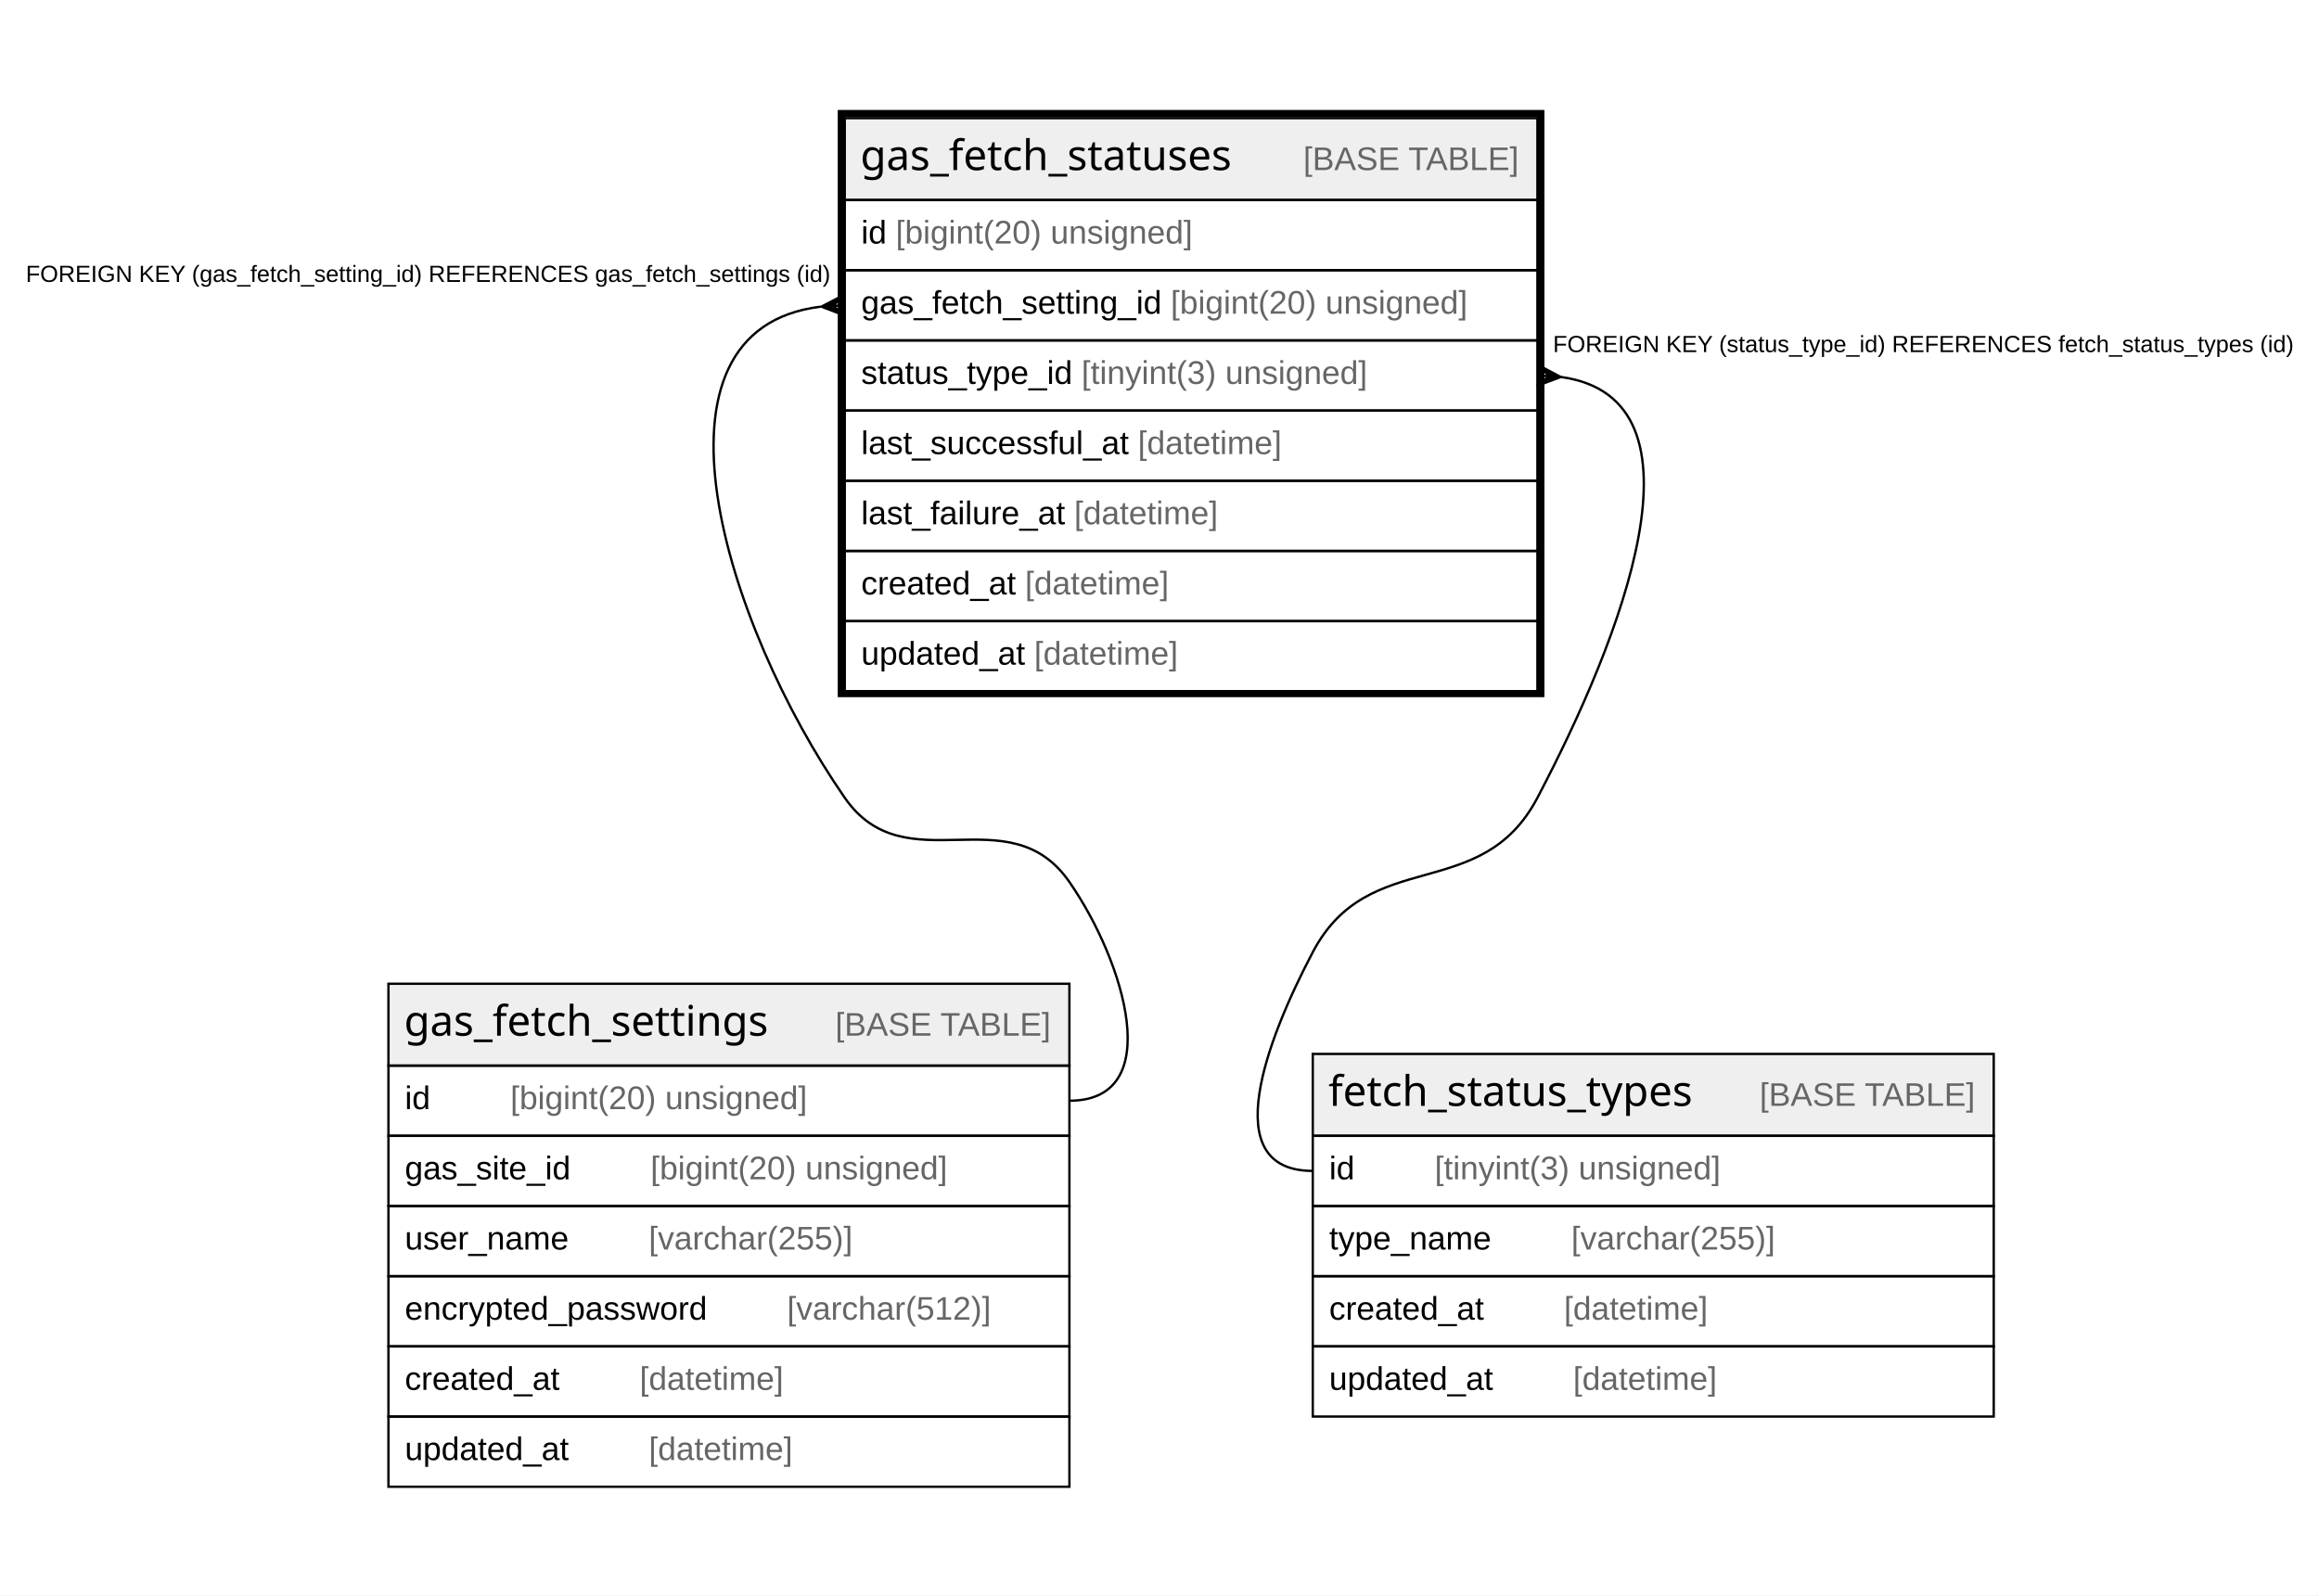
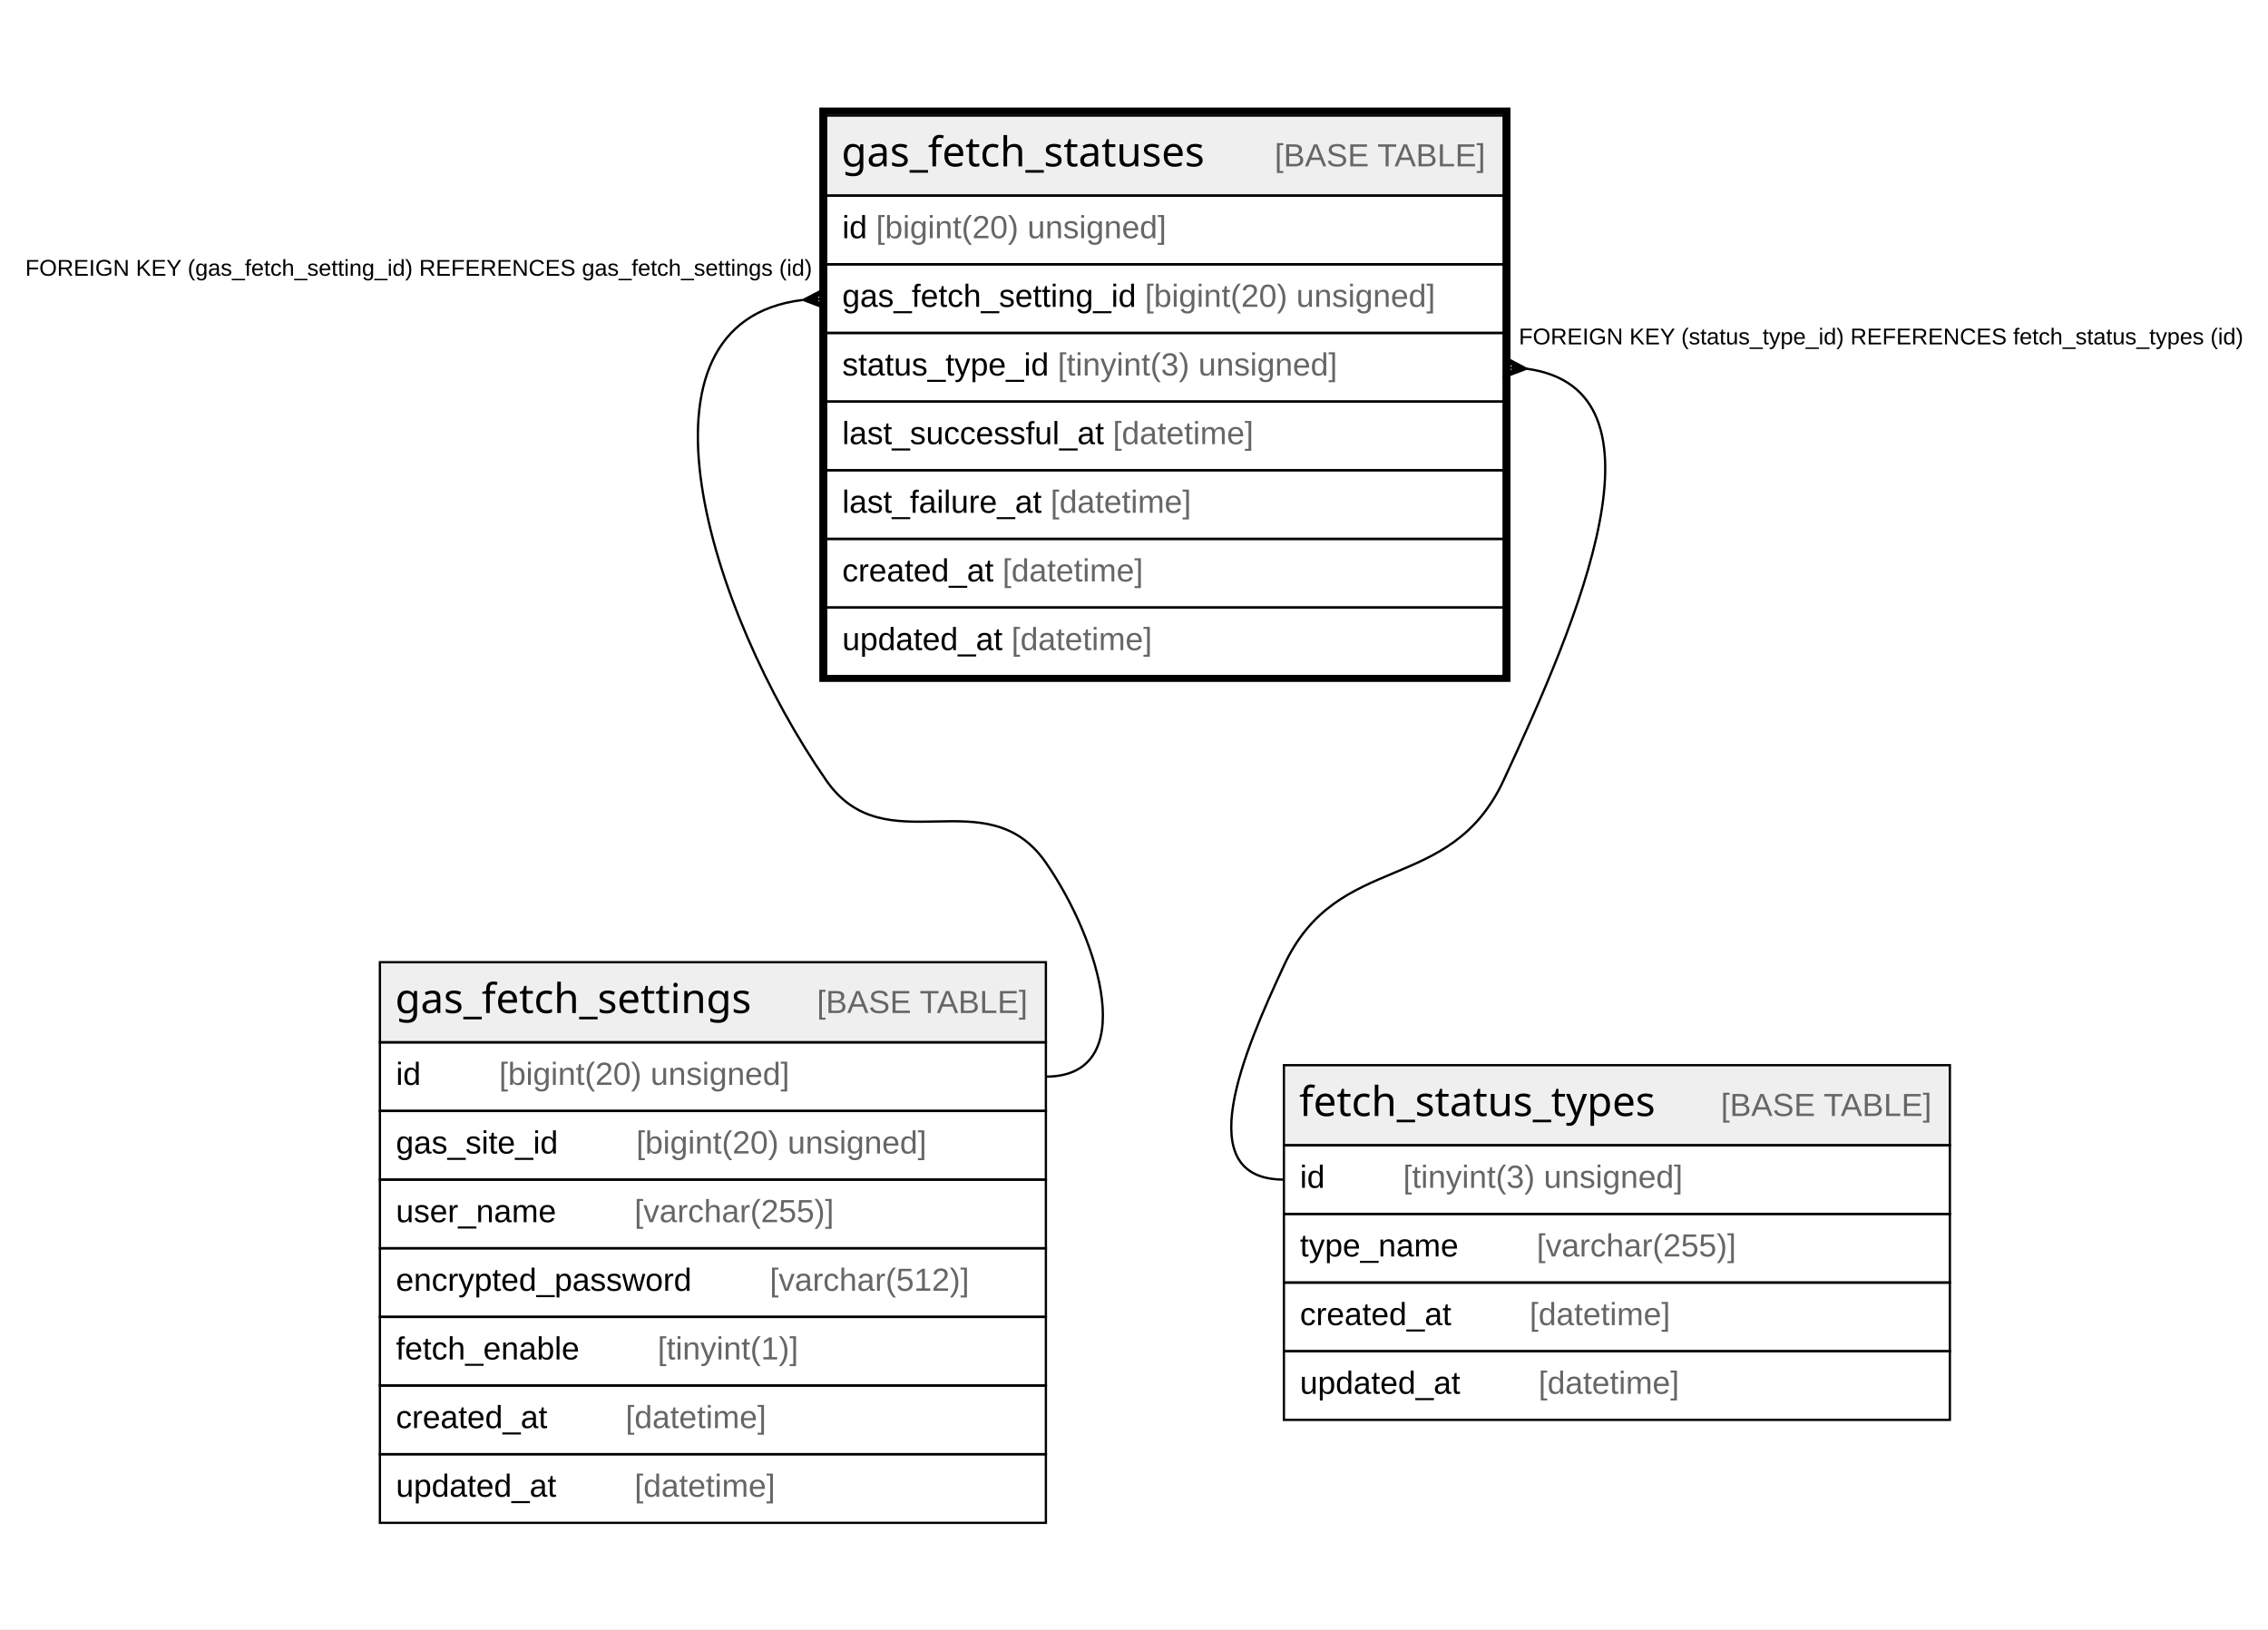
- <svg xmlns="http://www.w3.org/2000/svg" width="991pt" height="682pt" viewBox="0.00 0.00 991.00 682.00">
-   <g id="graph0" class="graph" transform="scale(1 1) rotate(0) translate(4 678)">
-     <polygon fill="#ffffff" stroke="transparent" points="-4,4 -4,-678 987,-678 987,4 -4,4" />
+ <svg xmlns="http://www.w3.org/2000/svg" width="991pt" height="712pt" viewBox="0.00 0.00 991.00 712.00">
+   <g id="graph0" class="graph" transform="scale(1 1) rotate(0) translate(4 708)">
+     <polygon fill="#ffffff" stroke="transparent" points="-4,4 -4,-708 987,-708 987,4 -4,4" />
    <g id="node1" class="node">
-       <polygon fill="#efefef" stroke="transparent" points="357,-592.5 357,-627.5 653,-627.5 653,-592.5 357,-592.5" />
-       <polygon fill="none" stroke="#000000" points="357,-592.5 357,-627.5 653,-627.5 653,-592.5 357,-592.5" />
-       <text text-anchor="start" x="363.684" y="-605.3" font-family="Arial Bold" font-size="18.00" fill="#000000">gas_fetch_statuses</text>
-       <text text-anchor="start" x="518.748" y="-605.3" font-family="Arial" font-size="14.00" fill="#000000">    </text>
-       <text text-anchor="start" x="552.953" y="-605.3" font-family="Arial" font-size="14.00" fill="#666666">[BASE TABLE]</text>
+       <polygon fill="#efefef" stroke="transparent" points="357,-622.5 357,-657.5 653,-657.5 653,-622.5 357,-622.5" />
+       <polygon fill="none" stroke="#000000" points="357,-622.5 357,-657.5 653,-657.5 653,-622.5 357,-622.5" />
+       <text text-anchor="start" x="363.684" y="-635.3" font-family="Arial Bold" font-size="18.00" fill="#000000">gas_fetch_statuses</text>
+       <text text-anchor="start" x="518.748" y="-635.3" font-family="Arial" font-size="14.00" fill="#000000">    </text>
+       <text text-anchor="start" x="552.953" y="-635.3" font-family="Arial" font-size="14.00" fill="#666666">[BASE TABLE]</text>
+       <polygon fill="none" stroke="#000000" points="357,-592.5 357,-622.5 653,-622.5 653,-592.5 357,-592.5" />
+       <text text-anchor="start" x="364" y="-603.9" font-family="Arial" font-size="14.00" fill="#000000">id </text>
+       <text text-anchor="start" x="378.78" y="-603.9" font-family="Arial" font-size="14.00" fill="#666666">[bigint(20) unsigned]</text>
      <polygon fill="none" stroke="#000000" points="357,-562.5 357,-592.5 653,-592.5 653,-562.5 357,-562.5" />
-       <text text-anchor="start" x="364" y="-573.9" font-family="Arial" font-size="14.00" fill="#000000">id </text>
-       <text text-anchor="start" x="378.78" y="-573.9" font-family="Arial" font-size="14.00" fill="#666666">[bigint(20) unsigned]</text>
+       <text text-anchor="start" x="364" y="-573.9" font-family="Arial" font-size="14.00" fill="#000000">gas_fetch_setting_id </text>
+       <text text-anchor="start" x="496.275" y="-573.9" font-family="Arial" font-size="14.00" fill="#666666">[bigint(20) unsigned]</text>
      <polygon fill="none" stroke="#000000" points="357,-532.5 357,-562.5 653,-562.5 653,-532.5 357,-532.5" />
-       <text text-anchor="start" x="364" y="-543.9" font-family="Arial" font-size="14.00" fill="#000000">gas_fetch_setting_id </text>
-       <text text-anchor="start" x="496.275" y="-543.9" font-family="Arial" font-size="14.00" fill="#666666">[bigint(20) unsigned]</text>
+       <text text-anchor="start" x="364" y="-543.9" font-family="Arial" font-size="14.00" fill="#000000">status_type_id </text>
+       <text text-anchor="start" x="458.147" y="-543.9" font-family="Arial" font-size="14.00" fill="#666666">[tinyint(3) unsigned]</text>
      <polygon fill="none" stroke="#000000" points="357,-502.5 357,-532.5 653,-532.5 653,-502.5 357,-502.5" />
-       <text text-anchor="start" x="364" y="-513.9" font-family="Arial" font-size="14.00" fill="#000000">status_type_id </text>
-       <text text-anchor="start" x="458.147" y="-513.9" font-family="Arial" font-size="14.00" fill="#666666">[tinyint(3) unsigned]</text>
+       <text text-anchor="start" x="364" y="-513.9" font-family="Arial" font-size="14.00" fill="#000000">last_successful_at </text>
+       <text text-anchor="start" x="482.254" y="-513.9" font-family="Arial" font-size="14.00" fill="#666666">[datetime]</text>
      <polygon fill="none" stroke="#000000" points="357,-472.5 357,-502.5 653,-502.5 653,-472.5 357,-472.5" />
-       <text text-anchor="start" x="364" y="-483.9" font-family="Arial" font-size="14.00" fill="#000000">last_successful_at </text>
-       <text text-anchor="start" x="482.254" y="-483.9" font-family="Arial" font-size="14.00" fill="#666666">[datetime]</text>
+       <text text-anchor="start" x="364" y="-483.9" font-family="Arial" font-size="14.00" fill="#000000">last_failure_at </text>
+       <text text-anchor="start" x="455.021" y="-483.9" font-family="Arial" font-size="14.00" fill="#666666">[datetime]</text>
      <polygon fill="none" stroke="#000000" points="357,-442.5 357,-472.5 653,-472.5 653,-442.5 357,-442.5" />
-       <text text-anchor="start" x="364" y="-453.9" font-family="Arial" font-size="14.00" fill="#000000">last_failure_at </text>
-       <text text-anchor="start" x="455.021" y="-453.9" font-family="Arial" font-size="14.00" fill="#666666">[datetime]</text>
+       <text text-anchor="start" x="364" y="-453.9" font-family="Arial" font-size="14.00" fill="#000000">created_at </text>
+       <text text-anchor="start" x="434.028" y="-453.9" font-family="Arial" font-size="14.00" fill="#666666">[datetime]</text>
      <polygon fill="none" stroke="#000000" points="357,-412.5 357,-442.5 653,-442.5 653,-412.5 357,-412.5" />
-       <text text-anchor="start" x="364" y="-423.9" font-family="Arial" font-size="14.00" fill="#000000">created_at </text>
-       <text text-anchor="start" x="434.028" y="-423.9" font-family="Arial" font-size="14.00" fill="#666666">[datetime]</text>
-       <polygon fill="none" stroke="#000000" points="357,-382.5 357,-412.5 653,-412.5 653,-382.5 357,-382.5" />
-       <text text-anchor="start" x="364" y="-393.9" font-family="Arial" font-size="14.00" fill="#000000">updated_at </text>
-       <text text-anchor="start" x="437.933" y="-393.9" font-family="Arial" font-size="14.00" fill="#666666">[datetime]</text>
-       <polygon fill="none" stroke="#000000" stroke-width="3" points="355.5,-381.5 355.5,-629.5 654.5,-629.5 654.5,-381.5 355.5,-381.5" />
+       <text text-anchor="start" x="364" y="-423.9" font-family="Arial" font-size="14.00" fill="#000000">updated_at </text>
+       <text text-anchor="start" x="437.933" y="-423.9" font-family="Arial" font-size="14.00" fill="#666666">[datetime]</text>
+       <polygon fill="none" stroke="#000000" stroke-width="3" points="355.5,-411.5 355.5,-659.5 654.5,-659.5 654.5,-411.5 355.5,-411.5" />
    </g>
    <g id="node2" class="node">
-       <polygon fill="#efefef" stroke="transparent" points="162,-222.5 162,-257.5 453,-257.5 453,-222.5 162,-222.5" />
-       <polygon fill="none" stroke="#000000" points="162,-222.5 162,-257.5 453,-257.5 453,-222.5 162,-222.5" />
-       <text text-anchor="start" x="168.687" y="-235.3" font-family="Arial Bold" font-size="18.00" fill="#000000">gas_fetch_settings</text>
-       <text text-anchor="start" x="318.745" y="-235.3" font-family="Arial" font-size="14.00" fill="#000000">    </text>
-       <text text-anchor="start" x="352.95" y="-235.3" font-family="Arial" font-size="14.00" fill="#666666">[BASE TABLE]</text>
+       <polygon fill="#efefef" stroke="transparent" points="162,-252.5 162,-287.5 453,-287.5 453,-252.5 162,-252.5" />
+       <polygon fill="none" stroke="#000000" points="162,-252.5 162,-287.5 453,-287.5 453,-252.5 162,-252.5" />
+       <text text-anchor="start" x="168.687" y="-265.3" font-family="Arial Bold" font-size="18.00" fill="#000000">gas_fetch_settings</text>
+       <text text-anchor="start" x="318.745" y="-265.3" font-family="Arial" font-size="14.00" fill="#000000">    </text>
+       <text text-anchor="start" x="352.95" y="-265.3" font-family="Arial" font-size="14.00" fill="#666666">[BASE TABLE]</text>
+       <polygon fill="none" stroke="#000000" points="162,-222.5 162,-252.5 453,-252.5 453,-222.5 162,-222.5" />
+       <text text-anchor="start" x="169" y="-233.9" font-family="Arial" font-size="14.00" fill="#000000">id    </text>
+       <text text-anchor="start" x="214.094" y="-233.9" font-family="Arial" font-size="14.00" fill="#666666">[bigint(20) unsigned]</text>
      <polygon fill="none" stroke="#000000" points="162,-192.5 162,-222.5 453,-222.5 453,-192.5 162,-192.5" />
-       <text text-anchor="start" x="169" y="-203.9" font-family="Arial" font-size="14.00" fill="#000000">id    </text>
-       <text text-anchor="start" x="214.094" y="-203.9" font-family="Arial" font-size="14.00" fill="#666666">[bigint(20) unsigned]</text>
+       <text text-anchor="start" x="169" y="-203.9" font-family="Arial" font-size="14.00" fill="#000000">gas_site_id    </text>
+       <text text-anchor="start" x="274.004" y="-203.9" font-family="Arial" font-size="14.00" fill="#666666">[bigint(20) unsigned]</text>
      <polygon fill="none" stroke="#000000" points="162,-162.5 162,-192.5 453,-192.5 453,-162.5 162,-162.5" />
-       <text text-anchor="start" x="169" y="-173.9" font-family="Arial" font-size="14.00" fill="#000000">gas_site_id    </text>
-       <text text-anchor="start" x="274.004" y="-173.9" font-family="Arial" font-size="14.00" fill="#666666">[bigint(20) unsigned]</text>
+       <text text-anchor="start" x="169" y="-173.9" font-family="Arial" font-size="14.00" fill="#000000">user_name    </text>
+       <text text-anchor="start" x="273.222" y="-173.9" font-family="Arial" font-size="14.00" fill="#666666">[varchar(255)]</text>
      <polygon fill="none" stroke="#000000" points="162,-132.5 162,-162.5 453,-162.5 453,-132.5 162,-132.5" />
-       <text text-anchor="start" x="169" y="-143.9" font-family="Arial" font-size="14.00" fill="#000000">user_name    </text>
-       <text text-anchor="start" x="273.222" y="-143.9" font-family="Arial" font-size="14.00" fill="#666666">[varchar(255)]</text>
+       <text text-anchor="start" x="169" y="-143.9" font-family="Arial" font-size="14.00" fill="#000000">encrypted_password    </text>
+       <text text-anchor="start" x="332.349" y="-143.9" font-family="Arial" font-size="14.00" fill="#666666">[varchar(512)]</text>
      <polygon fill="none" stroke="#000000" points="162,-102.5 162,-132.5 453,-132.5 453,-102.5 162,-102.5" />
-       <text text-anchor="start" x="169" y="-113.9" font-family="Arial" font-size="14.00" fill="#000000">encrypted_password    </text>
-       <text text-anchor="start" x="332.349" y="-113.9" font-family="Arial" font-size="14.00" fill="#666666">[varchar(512)]</text>
+       <text text-anchor="start" x="169" y="-113.9" font-family="Arial" font-size="14.00" fill="#000000">fetch_enable    </text>
+       <text text-anchor="start" x="283.353" y="-113.9" font-family="Arial" font-size="14.00" fill="#666666">[tinyint(1)]</text>
      <polygon fill="none" stroke="#000000" points="162,-72.5 162,-102.5 453,-102.5 453,-72.5 162,-72.5" />
      <text text-anchor="start" x="169" y="-83.9" font-family="Arial" font-size="14.00" fill="#000000">created_at    </text>
      <text text-anchor="start" x="269.342" y="-83.9" font-family="Arial" font-size="14.00" fill="#666666">[datetime]</text>
      <polygon fill="none" stroke="#000000" points="162,-42.5 162,-72.5 453,-72.5 453,-42.5 162,-42.5" />
      <text text-anchor="start" x="169" y="-53.9" font-family="Arial" font-size="14.00" fill="#000000">updated_at    </text>
      <text text-anchor="start" x="273.247" y="-53.9" font-family="Arial" font-size="14.00" fill="#666666">[datetime]</text>
    </g>
    <g id="edge1" class="edge">
-       <path fill="none" stroke="#000000" d="M346.642,-546.9C266.61,-537.149 305.793,-410.892 357,-337 382.955,-299.546 427.045,-338.454 453,-301 476.67,-266.844 494.556,-207.5 453,-207.5" />
-       <polygon fill="#000000" stroke="#000000" points="347.017,-546.921 356.74,-551.992 352.008,-547.211 357,-547.5 357,-547.5 357,-547.5 352.008,-547.211 357.26,-543.008 347.017,-546.921 347.017,-546.921" />
-       <text text-anchor="start" x="7.026" y="-557.5" font-family="Arial" font-size="10.00" fill="#000000">FOREIGN KEY (gas_fetch_setting_id) REFERENCES gas_fetch_settings (id)</text>
+       <path fill="none" stroke="#000000" d="M346.642,-576.9C266.61,-567.149 305.793,-440.892 357,-367 382.955,-329.546 427.045,-368.454 453,-331 476.67,-296.844 494.556,-237.5 453,-237.5" />
+       <polygon fill="#000000" stroke="#000000" points="347.017,-576.921 356.74,-581.992 352.008,-577.211 357,-577.5 357,-577.5 357,-577.5 352.008,-577.211 357.26,-573.008 347.017,-576.921 347.017,-576.921" />
+       <text text-anchor="start" x="7.026" y="-587.5" font-family="Arial" font-size="10.00" fill="#000000">FOREIGN KEY (gas_fetch_setting_id) REFERENCES gas_fetch_settings (id)</text>
    </g>
    <g id="node3" class="node">
-       <polygon fill="#efefef" stroke="transparent" points="557,-192.5 557,-227.5 848,-227.5 848,-192.5 557,-192.5" />
-       <polygon fill="none" stroke="#000000" points="557,-192.5 557,-227.5 848,-227.5 848,-192.5 557,-192.5" />
-       <text text-anchor="start" x="563.686" y="-205.3" font-family="Arial Bold" font-size="18.00" fill="#000000">fetch_status_types</text>
-       <text text-anchor="start" x="713.746" y="-205.3" font-family="Arial" font-size="14.00" fill="#000000">    </text>
-       <text text-anchor="start" x="747.951" y="-205.3" font-family="Arial" font-size="14.00" fill="#666666">[BASE TABLE]</text>
-       <polygon fill="none" stroke="#000000" points="557,-162.5 557,-192.5 848,-192.5 848,-162.5 557,-162.5" />
-       <text text-anchor="start" x="564" y="-173.9" font-family="Arial" font-size="14.00" fill="#000000">id    </text>
-       <text text-anchor="start" x="609.094" y="-173.9" font-family="Arial" font-size="14.00" fill="#666666">[tinyint(3) unsigned]</text>
-       <polygon fill="none" stroke="#000000" points="557,-132.5 557,-162.5 848,-162.5 848,-132.5 557,-132.5" />
-       <text text-anchor="start" x="564" y="-143.9" font-family="Arial" font-size="14.00" fill="#000000">type_name    </text>
-       <text text-anchor="start" x="667.452" y="-143.9" font-family="Arial" font-size="14.00" fill="#666666">[varchar(255)]</text>
-       <polygon fill="none" stroke="#000000" points="557,-102.5 557,-132.5 848,-132.5 848,-102.5 557,-102.5" />
-       <text text-anchor="start" x="564" y="-113.9" font-family="Arial" font-size="14.00" fill="#000000">created_at    </text>
-       <text text-anchor="start" x="664.342" y="-113.9" font-family="Arial" font-size="14.00" fill="#666666">[datetime]</text>
-       <polygon fill="none" stroke="#000000" points="557,-72.5 557,-102.5 848,-102.5 848,-72.5 557,-72.5" />
-       <text text-anchor="start" x="564" y="-83.9" font-family="Arial" font-size="14.00" fill="#000000">updated_at    </text>
-       <text text-anchor="start" x="668.247" y="-83.9" font-family="Arial" font-size="14.00" fill="#666666">[datetime]</text>
+       <polygon fill="#efefef" stroke="transparent" points="557,-207.5 557,-242.5 848,-242.5 848,-207.5 557,-207.5" />
+       <polygon fill="none" stroke="#000000" points="557,-207.5 557,-242.5 848,-242.5 848,-207.5 557,-207.5" />
+       <text text-anchor="start" x="563.686" y="-220.3" font-family="Arial Bold" font-size="18.00" fill="#000000">fetch_status_types</text>
+       <text text-anchor="start" x="713.746" y="-220.3" font-family="Arial" font-size="14.00" fill="#000000">    </text>
+       <text text-anchor="start" x="747.951" y="-220.3" font-family="Arial" font-size="14.00" fill="#666666">[BASE TABLE]</text>
+       <polygon fill="none" stroke="#000000" points="557,-177.5 557,-207.5 848,-207.5 848,-177.5 557,-177.5" />
+       <text text-anchor="start" x="564" y="-188.9" font-family="Arial" font-size="14.00" fill="#000000">id    </text>
+       <text text-anchor="start" x="609.094" y="-188.9" font-family="Arial" font-size="14.00" fill="#666666">[tinyint(3) unsigned]</text>
+       <polygon fill="none" stroke="#000000" points="557,-147.5 557,-177.5 848,-177.5 848,-147.5 557,-147.5" />
+       <text text-anchor="start" x="564" y="-158.9" font-family="Arial" font-size="14.00" fill="#000000">type_name    </text>
+       <text text-anchor="start" x="667.452" y="-158.9" font-family="Arial" font-size="14.00" fill="#666666">[varchar(255)]</text>
+       <polygon fill="none" stroke="#000000" points="557,-117.5 557,-147.5 848,-147.5 848,-117.5 557,-117.5" />
+       <text text-anchor="start" x="564" y="-128.9" font-family="Arial" font-size="14.00" fill="#000000">created_at    </text>
+       <text text-anchor="start" x="664.342" y="-128.9" font-family="Arial" font-size="14.00" fill="#666666">[datetime]</text>
+       <polygon fill="none" stroke="#000000" points="557,-87.5 557,-117.5 848,-117.5 848,-87.5 557,-87.5" />
+       <text text-anchor="start" x="564" y="-98.9" font-family="Arial" font-size="14.00" fill="#000000">updated_at    </text>
+       <text text-anchor="start" x="668.247" y="-98.9" font-family="Arial" font-size="14.00" fill="#666666">[datetime]</text>
    </g>
    <g id="edge2" class="edge">
-       <path fill="none" stroke="#000000" d="M663.078,-516.851C729.381,-507.74 688.67,-404.809 653,-337 628.895,-291.176 581.105,-316.824 557,-271 537.654,-234.222 515.444,-177.5 557,-177.5" />
-       <polygon fill="#000000" stroke="#000000" points="662.979,-516.857 652.711,-513.009 657.99,-517.178 653,-517.5 653,-517.5 653,-517.5 657.99,-517.178 653.289,-521.991 662.979,-516.857 662.979,-516.857" />
-       <text text-anchor="start" x="659.643" y="-527.5" font-family="Arial" font-size="10.00" fill="#000000">FOREIGN KEY (status_type_id) REFERENCES fetch_status_types (id)</text>
+       <path fill="none" stroke="#000000" d="M663.057,-546.861C729.077,-537.89 685.286,-436.484 653,-367 629.476,-316.373 580.524,-336.627 557,-286 539.489,-248.314 515.444,-192.5 557,-192.5" />
+       <polygon fill="#000000" stroke="#000000" points="662.98,-546.865 652.715,-543.009 657.99,-547.183 653,-547.5 653,-547.5 653,-547.5 657.99,-547.183 653.285,-551.991 662.98,-546.865 662.98,-546.865" />
+       <text text-anchor="start" x="659.643" y="-557.5" font-family="Arial" font-size="10.00" fill="#000000">FOREIGN KEY (status_type_id) REFERENCES fetch_status_types (id)</text>
    </g>
  </g>
</svg>
